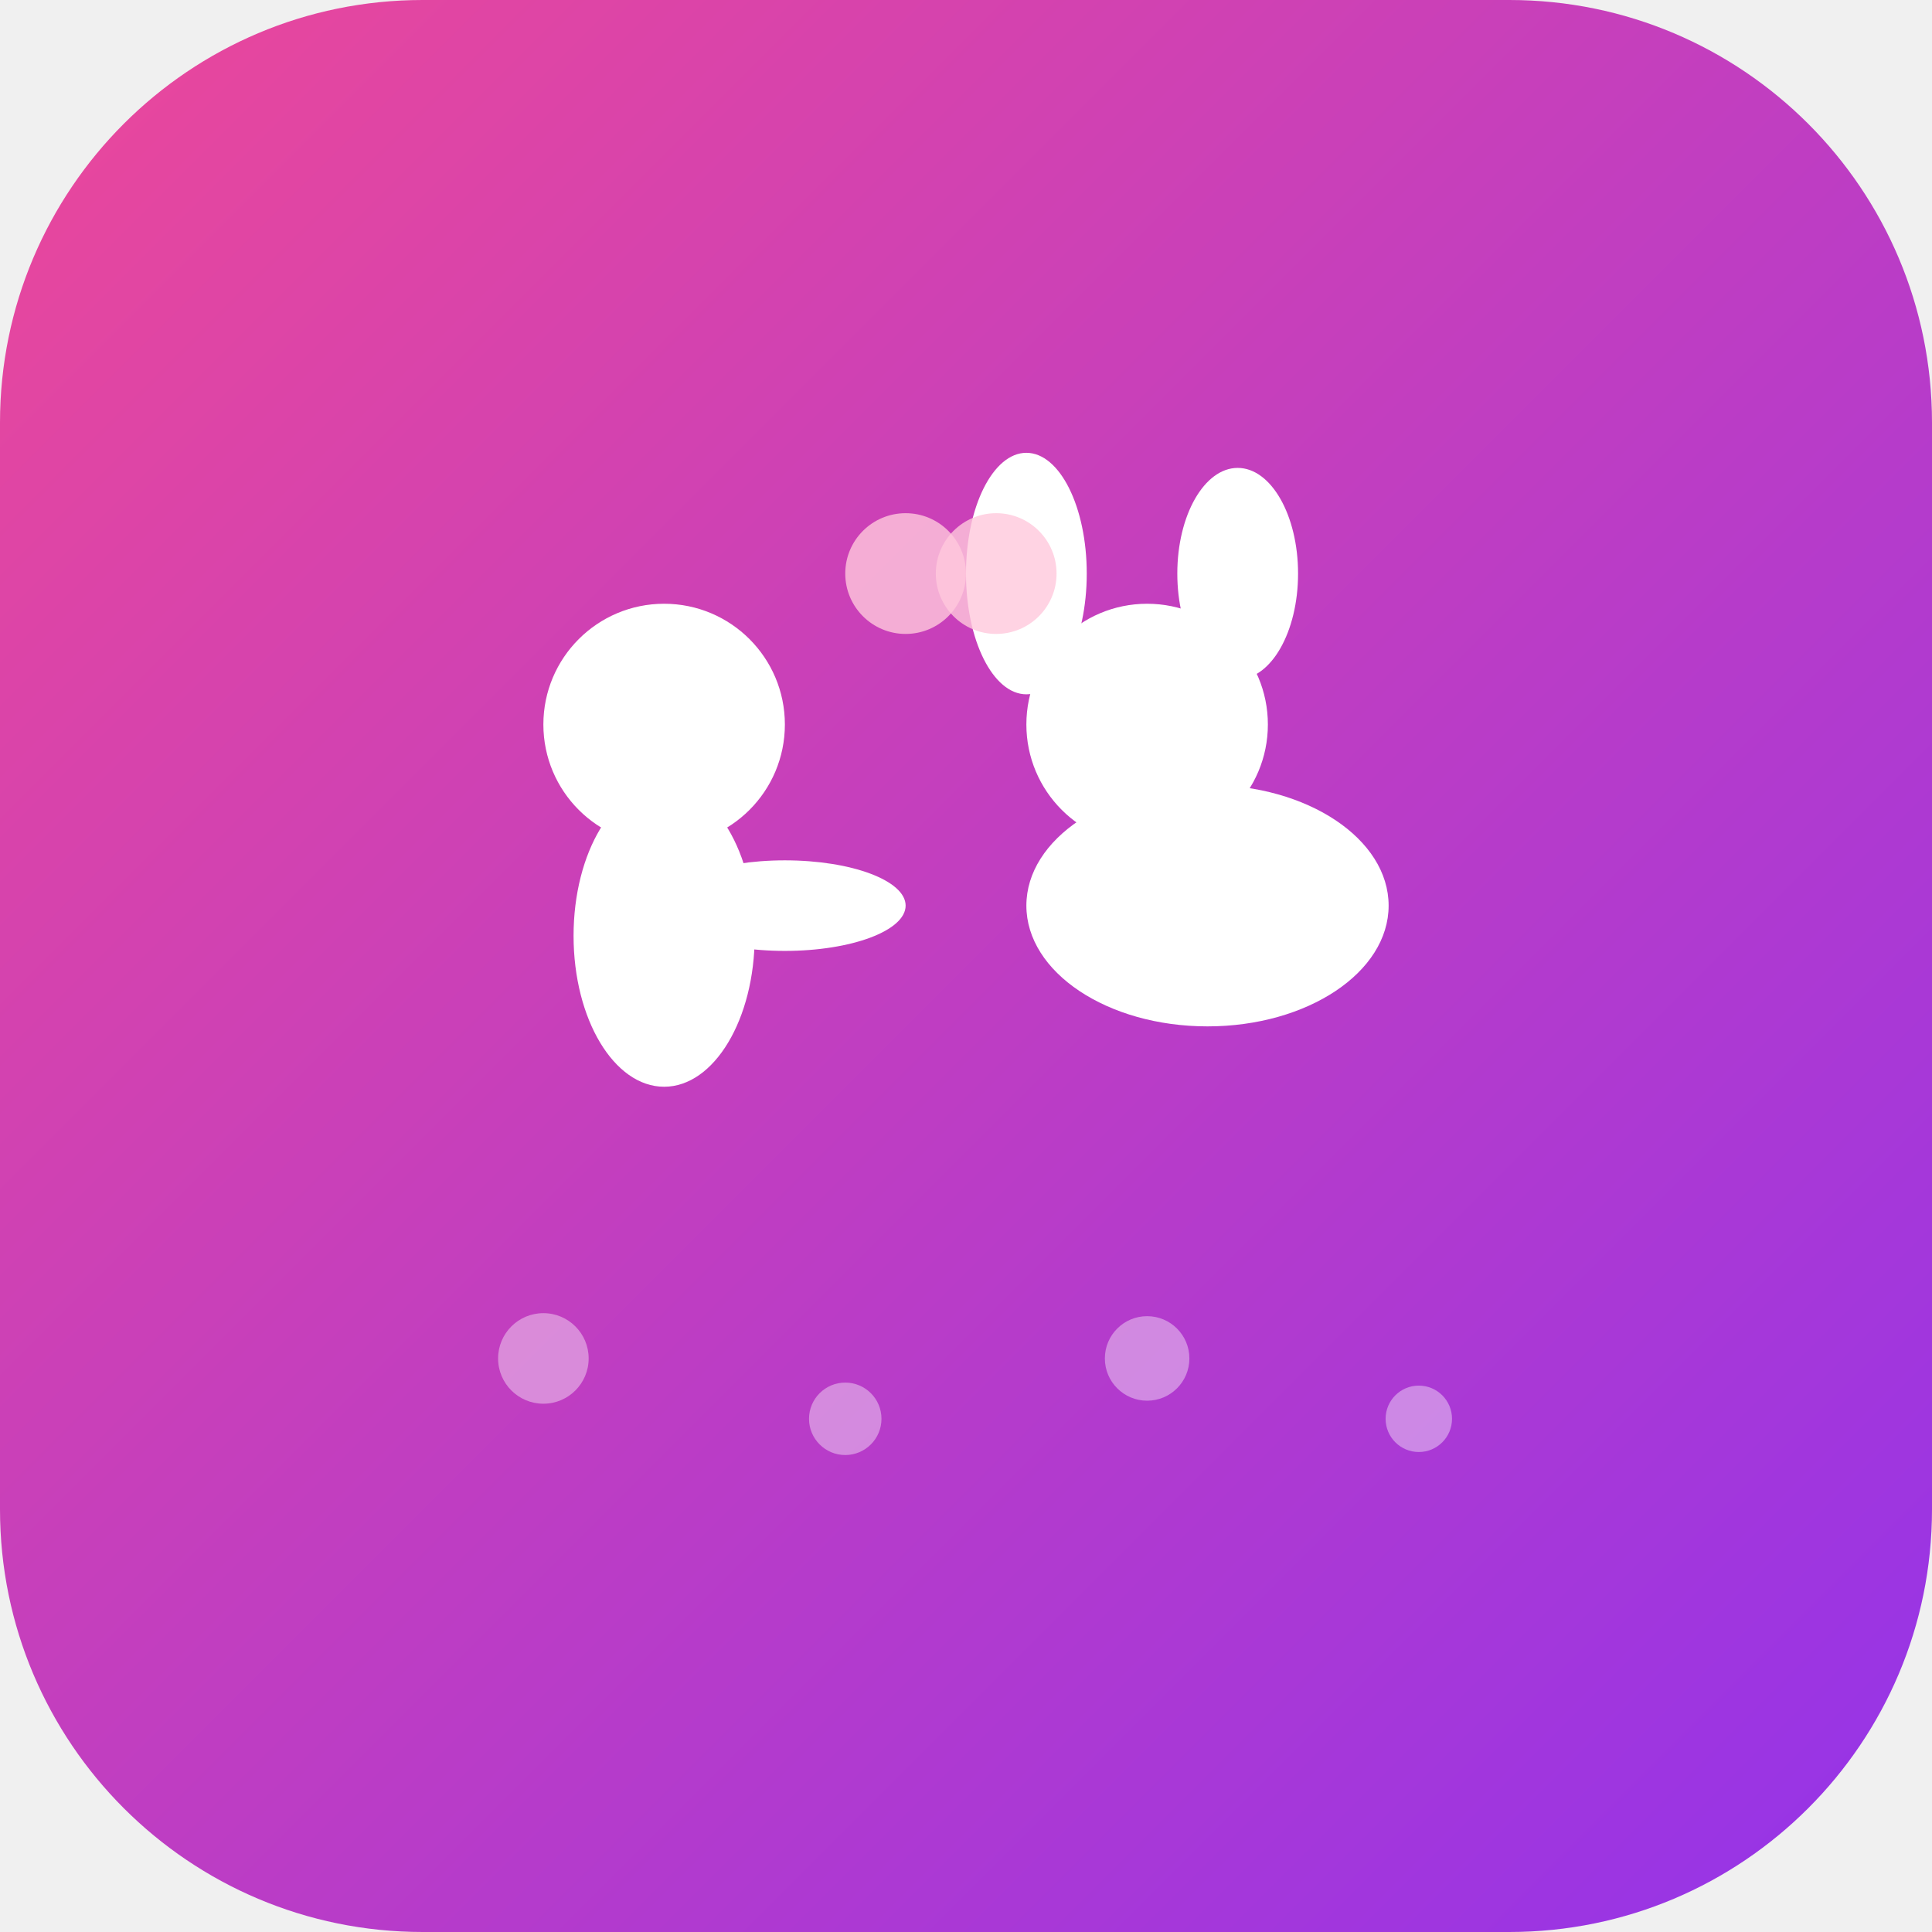
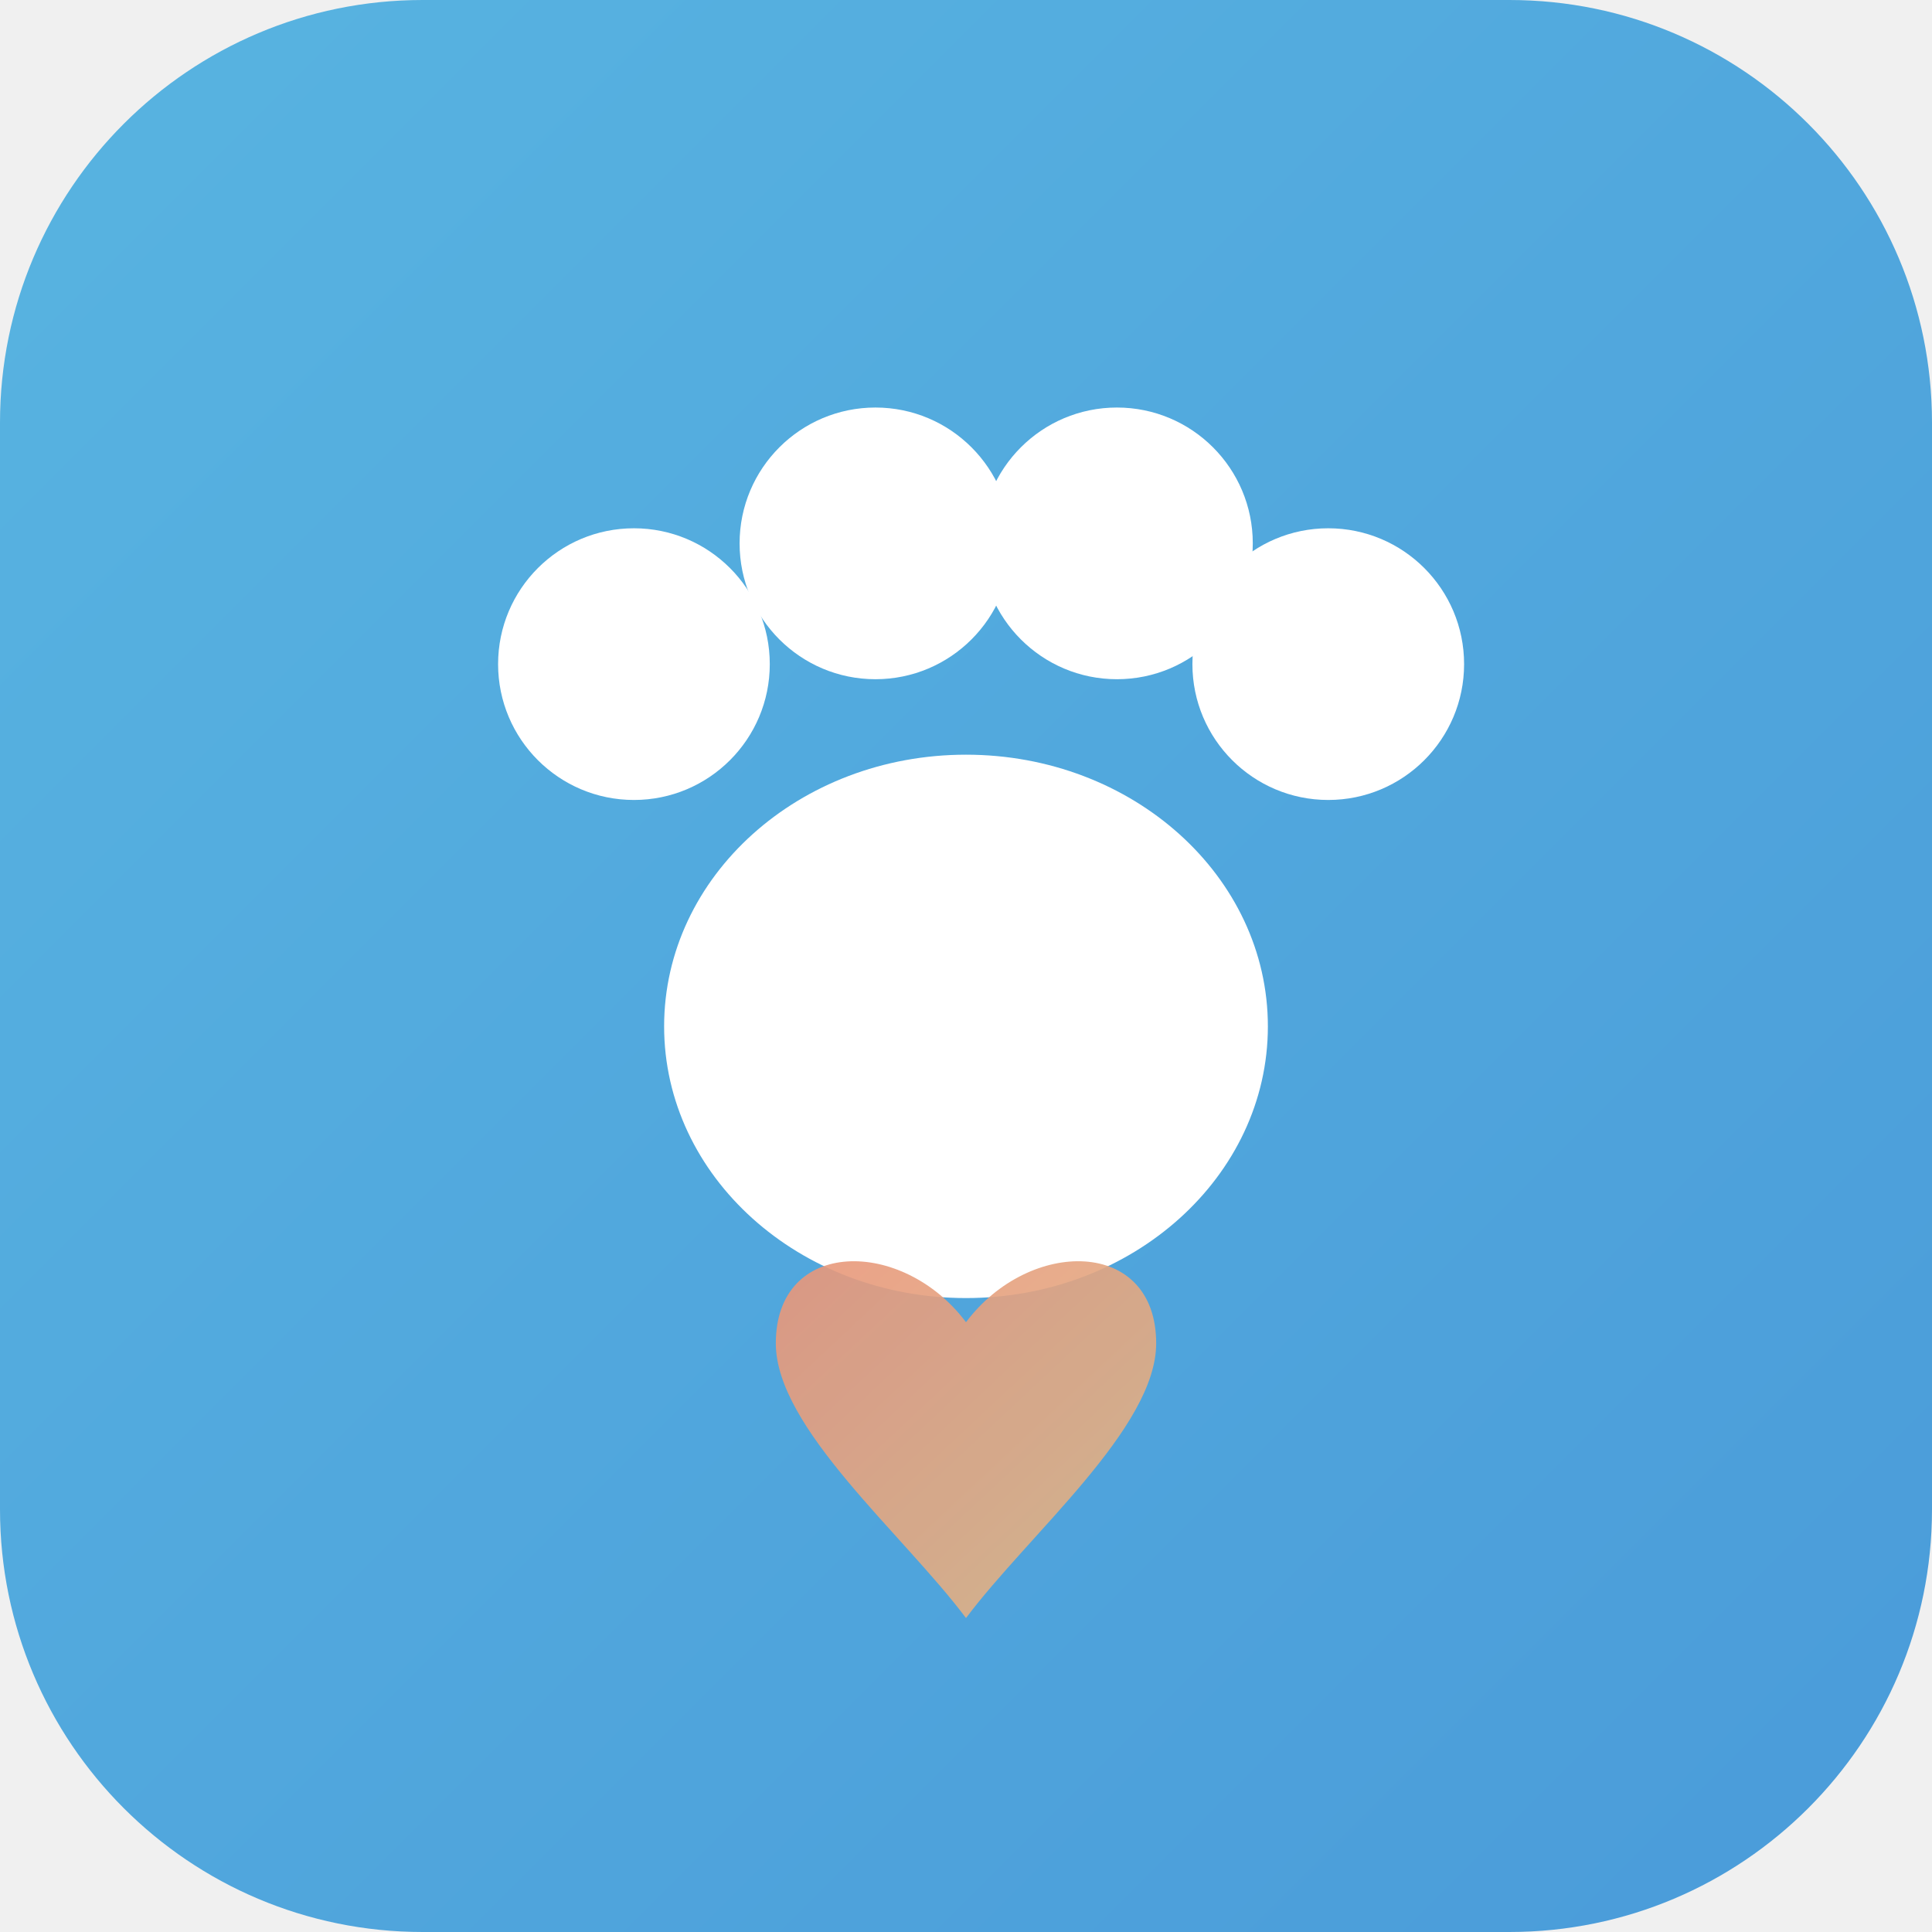
<svg xmlns="http://www.w3.org/2000/svg" viewBox="0 0 64 64">
  <defs>
-     <linearGradient id="g" x1="0%" y1="0%" x2="100%" y2="100%">
-       <stop offset="0%" style="stop-color:#ec4899" />
-       <stop offset="100%" style="stop-color:#9333ea" />
+     <linearGradient id="bg" x1="0%" y1="0%" x2="100%" y2="100%">
+       <stop offset="0%" style="stop-color:#58B4E1" />
+       <stop offset="100%" style="stop-color:#4A9BD9" />
+     </linearGradient>
+     <linearGradient id="accent" x1="0%" y1="0%" x2="100%" y2="100%">
+       <stop offset="0%" style="stop-color:#E9967A" />
+       <stop offset="100%" style="stop-color:#DEB887" />
    </linearGradient>
  </defs>
-   <rect width="64" height="64" rx="14" fill="url(#g)" />
-   <circle cx="22" cy="24" r="4" fill="white" />
-   <ellipse cx="22" cy="31" rx="3" ry="5" fill="white" />
-   <ellipse cx="26" cy="30" rx="4" ry="1.5" fill="white" />
-   <ellipse cx="40" cy="30" rx="6" ry="4" fill="white" />
-   <ellipse cx="38" cy="24" rx="4" ry="4" fill="white" />
-   <ellipse cx="34" cy="19" rx="2" ry="4" fill="white" />
-   <ellipse cx="41" cy="19" rx="2" ry="3.5" fill="white" />
-   <circle cx="30" cy="19" r="2" fill="rgba(255,200,220,0.8)" />
-   <circle cx="33" cy="19" r="2" fill="rgba(255,200,220,0.8)" />
-   <circle cx="18" cy="45" r="1.5" fill="rgba(255,255,255,0.4)" />
-   <circle cx="28" cy="47" r="1.2" fill="rgba(255,255,255,0.4)" />
-   <circle cx="38" cy="45" r="1.4" fill="rgba(255,255,255,0.4)" />
-   <circle cx="47" cy="47" r="1.1" fill="rgba(255,255,255,0.4)" />
+   <rect width="64" height="64" rx="14" fill="url(#bg)" />
+   <ellipse cx="32" cy="34" rx="10" ry="9" fill="white" />
+   <circle cx="21" cy="22" r="4.5" fill="white" />
+   <circle cx="29" cy="18" r="4.5" fill="white" />
+   <circle cx="37" cy="18" r="4.5" fill="white" />
+   <circle cx="44" cy="22" r="4.5" fill="white" />
+   <g transform="translate(32,48) scale(0.7)">
+     <path d="M0,-6 C-3,-10 -9,-10 -9,-5 C-9,-1 -3,4 0,8 C3,4 9,-1 9,-5 C9,-10 3,-10 0,-6Z" fill="url(#accent)" opacity="0.9" />
+   </g>
</svg>
